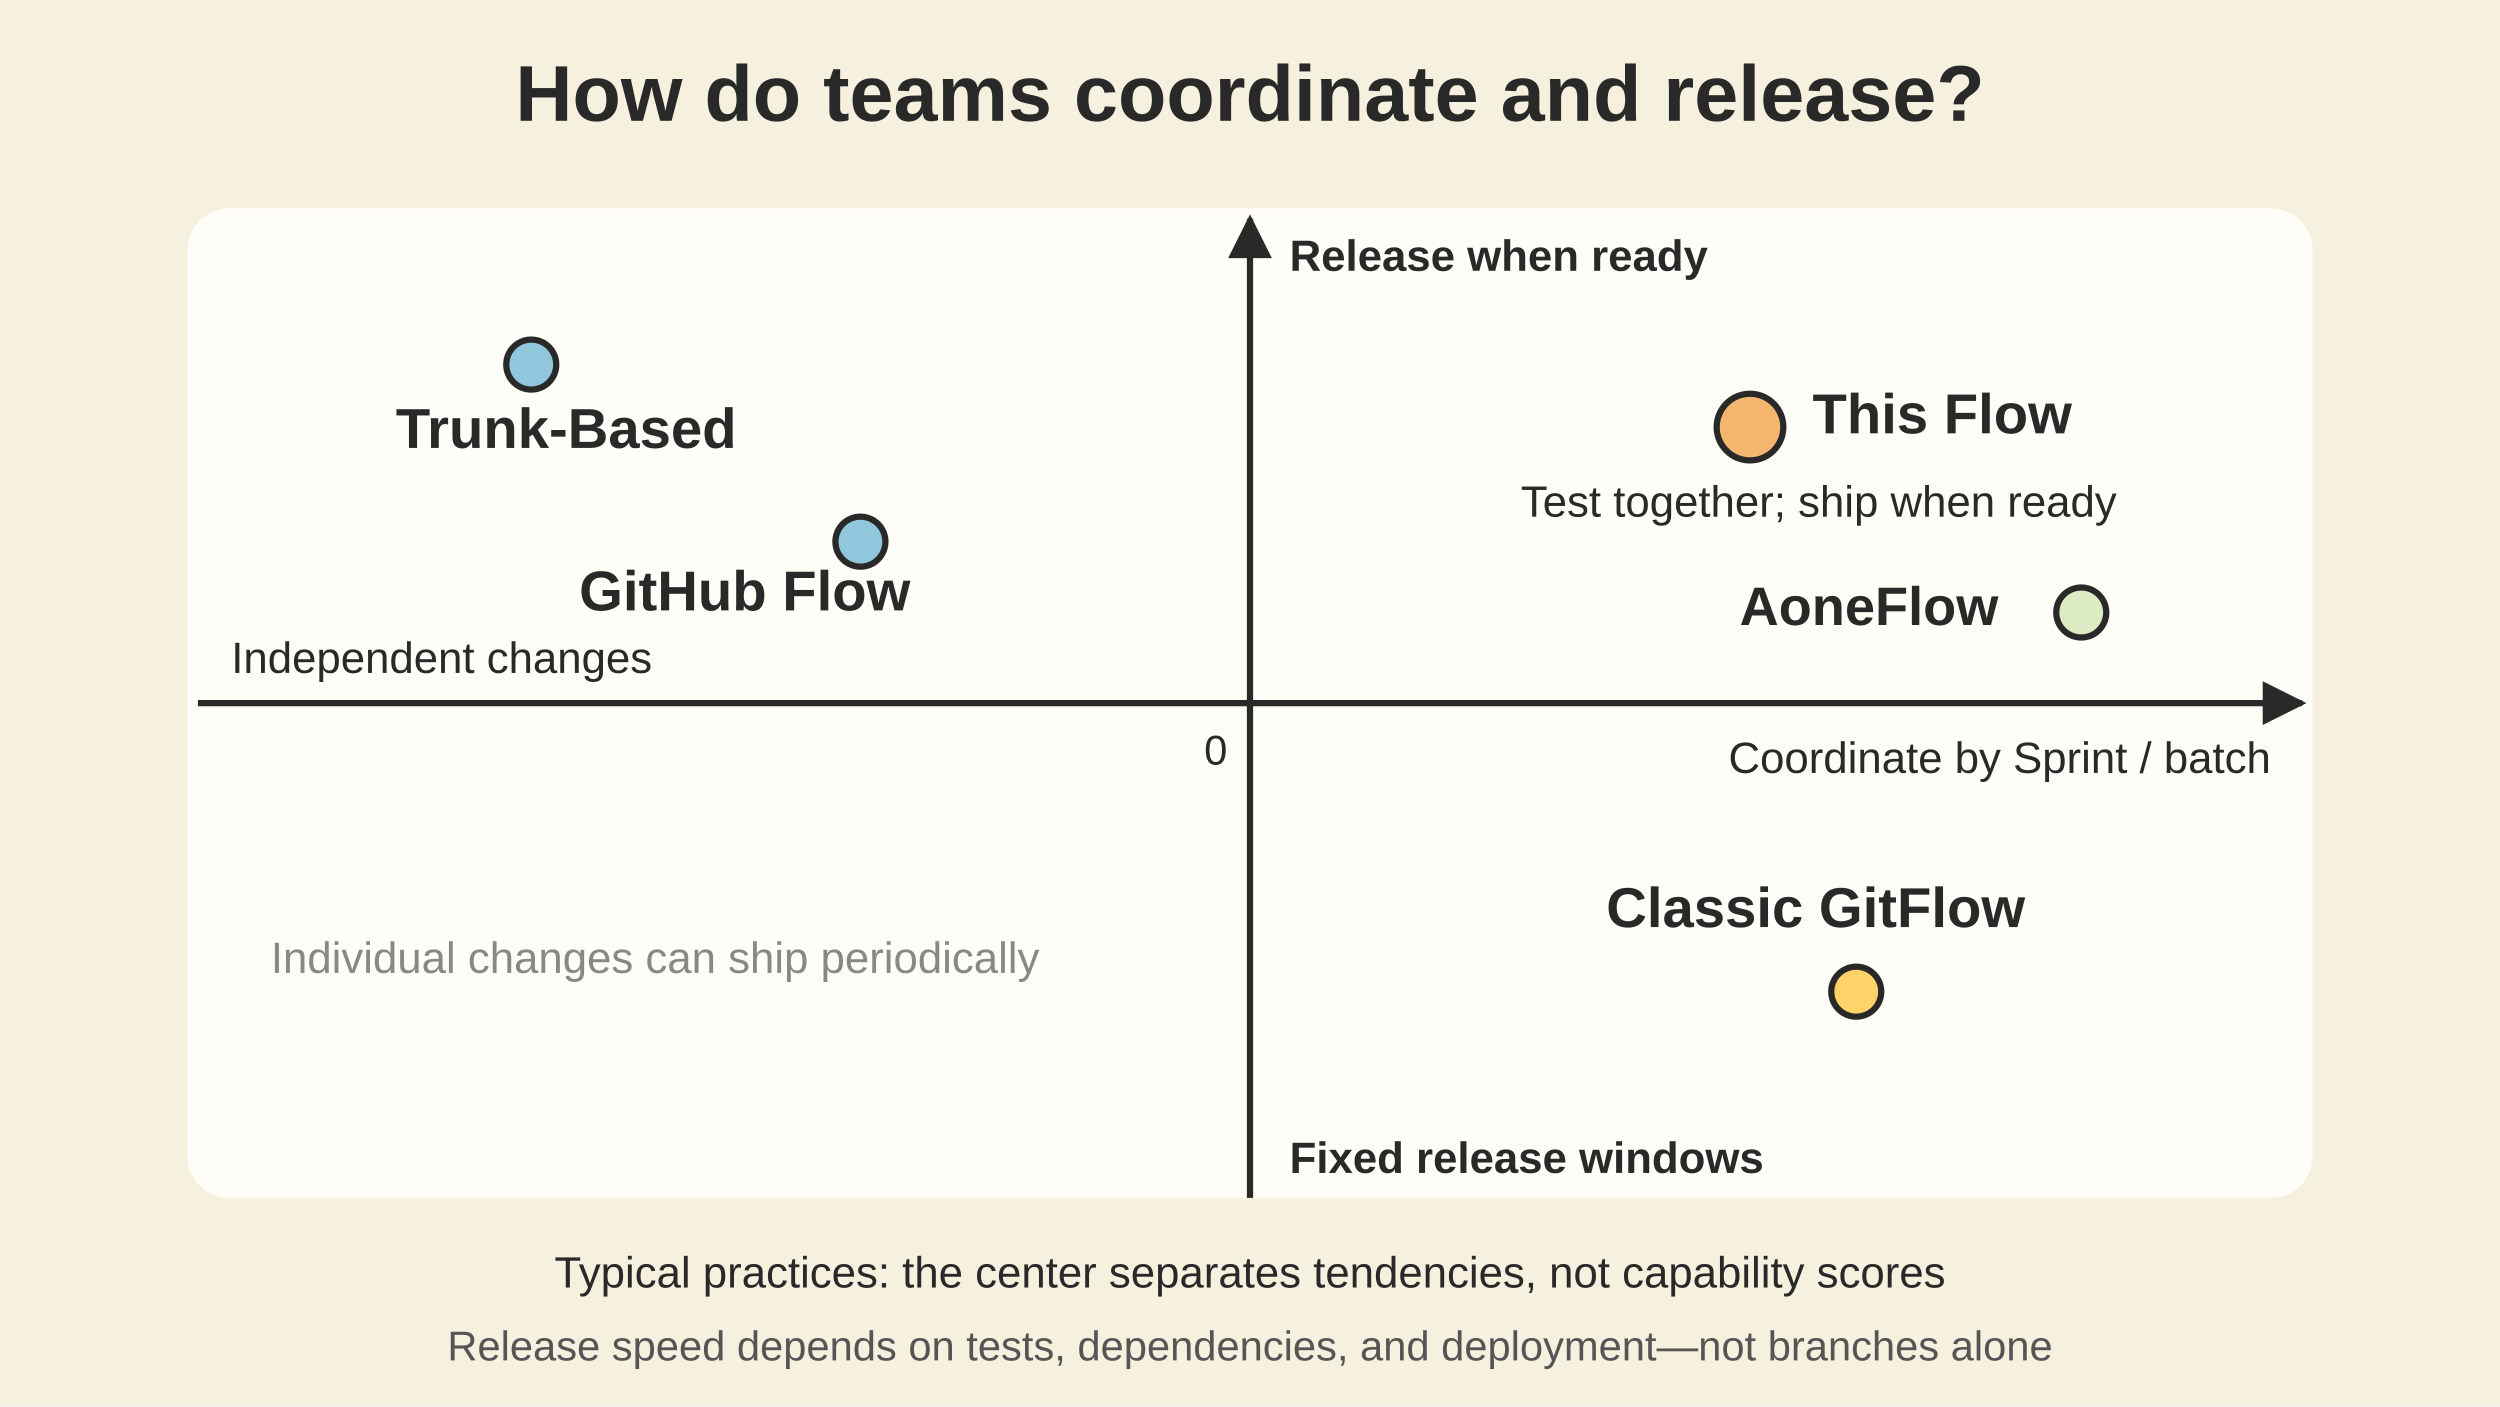
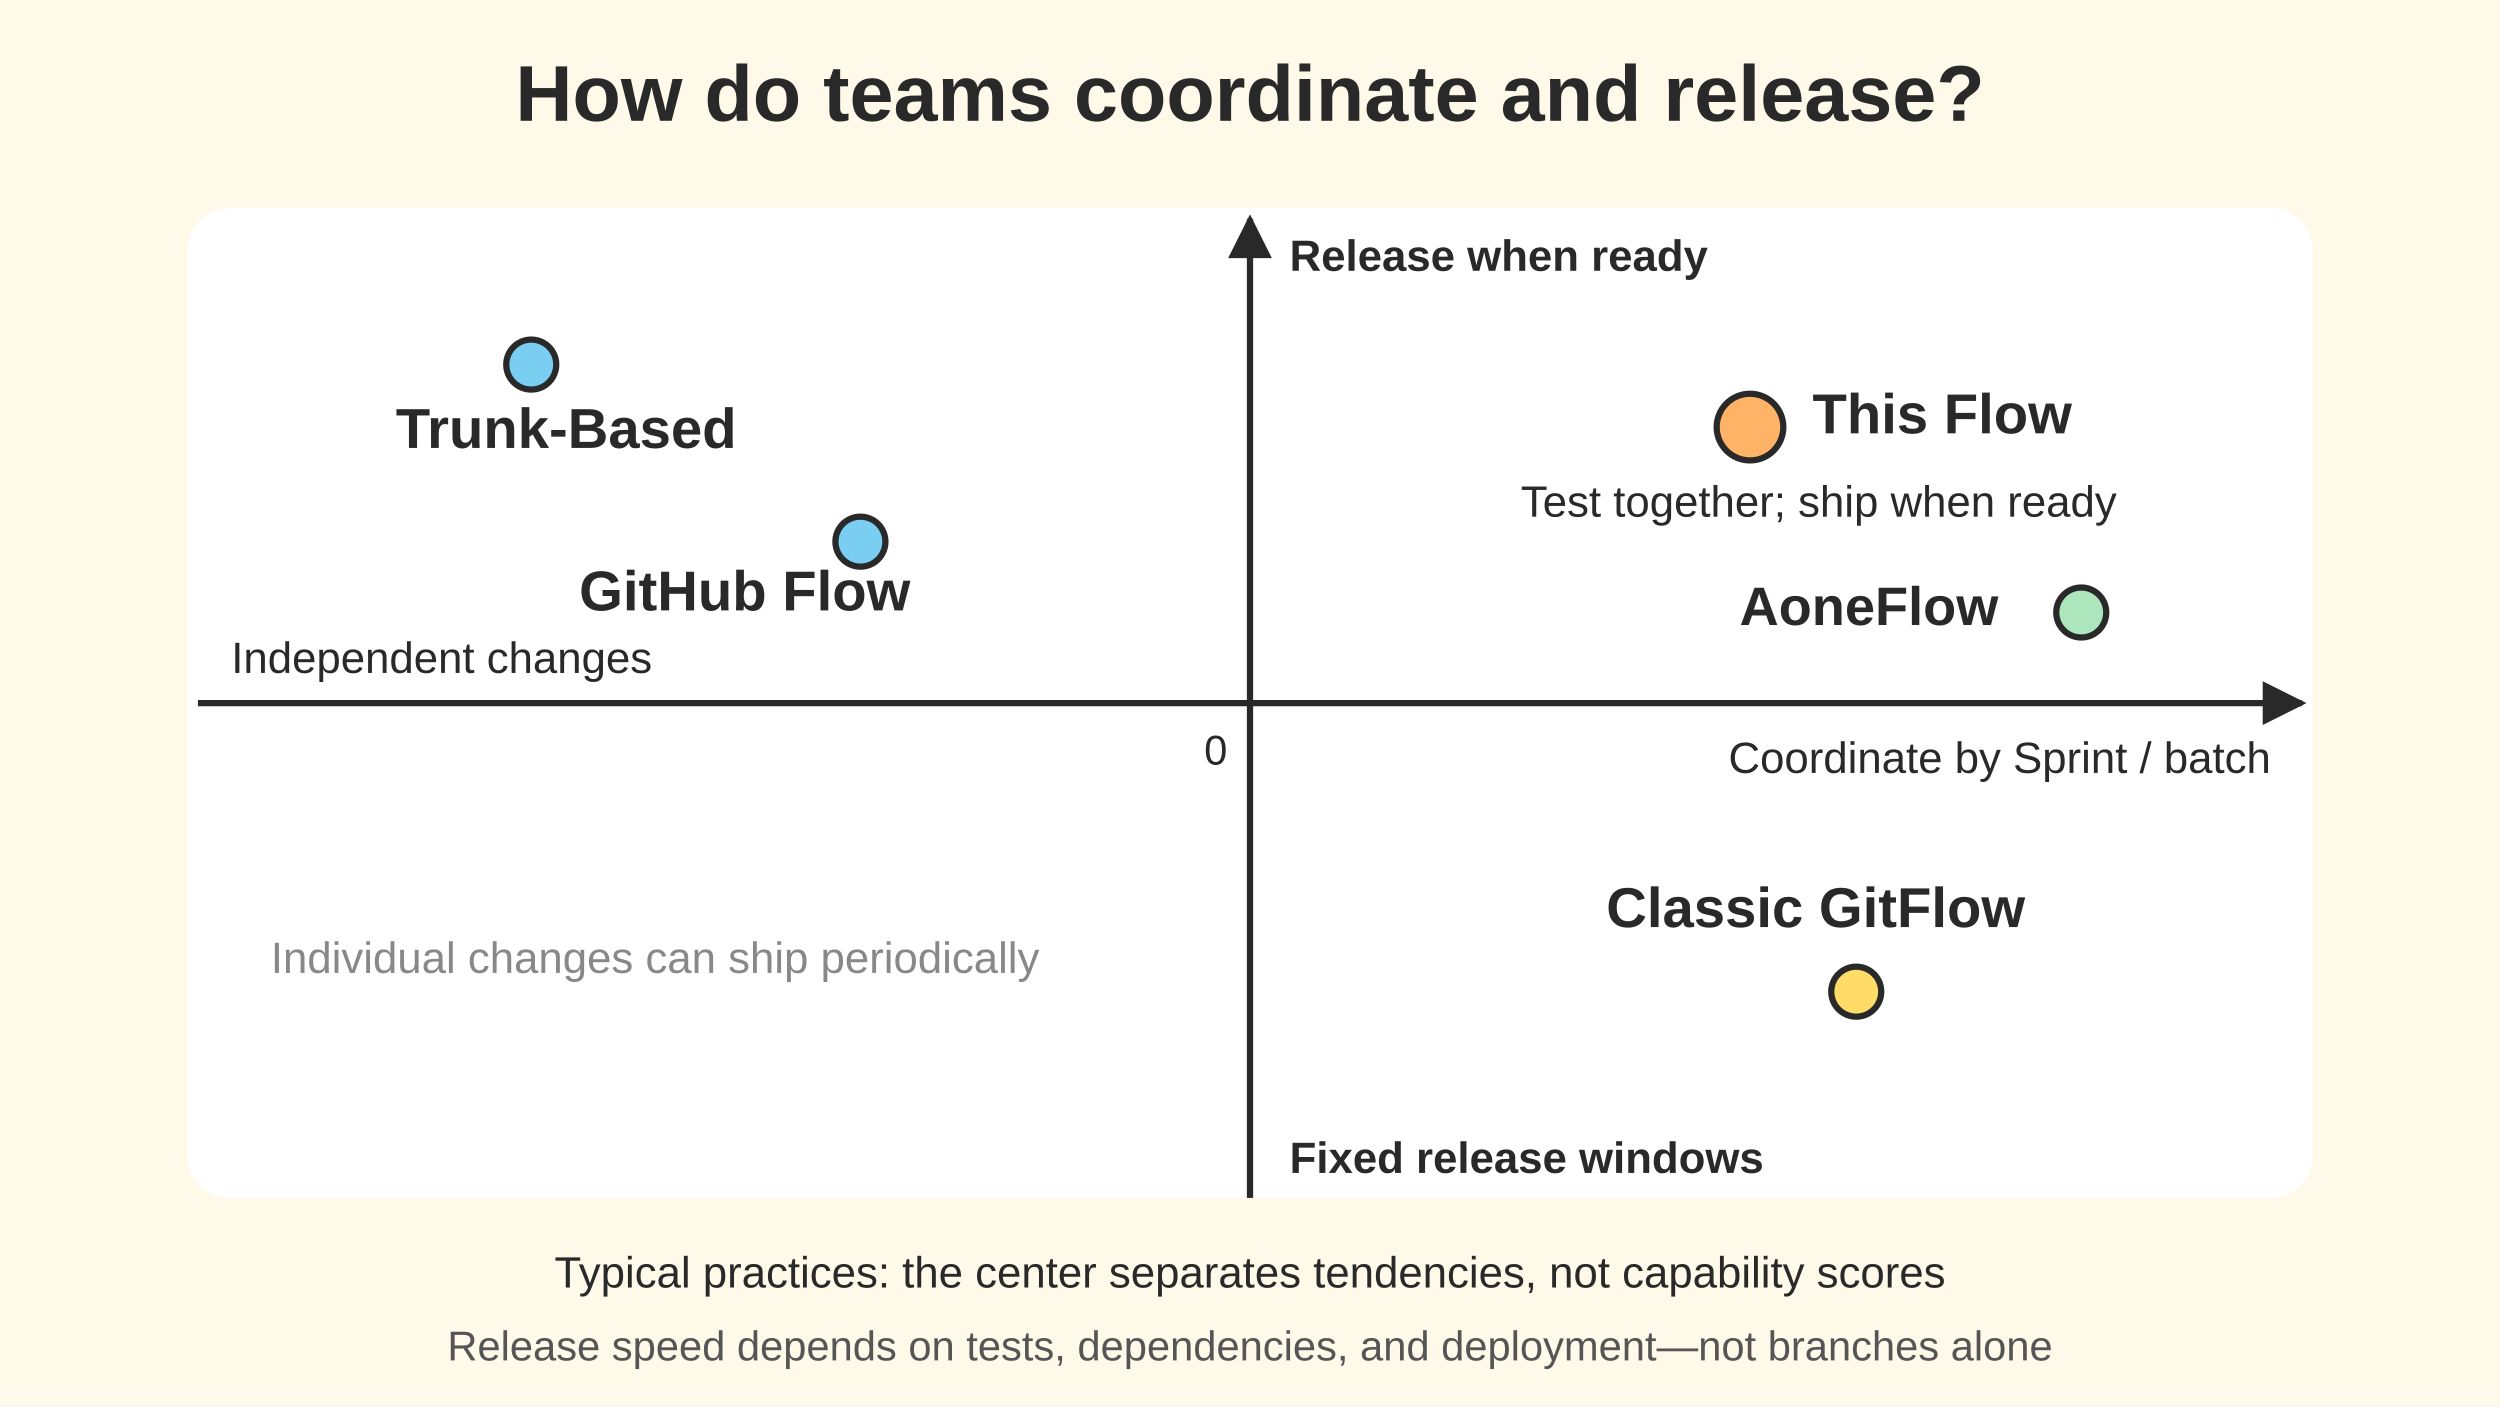
<svg xmlns="http://www.w3.org/2000/svg" width="1200" height="675" viewBox="0 0 1200 675" role="img" aria-labelledby="title desc">
  <defs>
    <marker id="arrow" viewBox="0 0 10 10" refX="9" refY="5" markerWidth="7" markerHeight="7" orient="auto">
      <path d="M0 0 L10 5 L0 10" fill="#292929" />
    </marker>
  </defs>
-   <rect width="1200" height="675" fill="#f6f0df" />
+   <rect width="1200" height="675" fill="#fff9e9" />
  <g font-family="Arial, sans-serif" fill="#292929">
    <text x="600" y="58" text-anchor="middle" font-size="38" font-weight="700">How do teams coordinate and release?</text>
-     <rect x="90" y="100" width="1020" height="475" rx="20" fill="#fffdf7" />
+     <rect x="90" y="100" width="1020" height="475" rx="20" fill="#ffffff" />
    <path d="M95 337.5 H1105" stroke="#292929" stroke-width="3" fill="none" marker-end="url(#arrow)" />
    <path d="M600 575 V105" stroke="#292929" stroke-width="3" fill="none" marker-end="url(#arrow)" />
    <text x="619" y="130" font-size="21" font-weight="700">Release when ready</text>
    <text x="619" y="563" font-size="21" font-weight="700">Fixed release windows</text>
    <text x="111" y="323" font-size="21">Independent changes</text>
    <text x="1090" y="371" text-anchor="end" font-size="21">Coordinate by Sprint / batch</text>
    <text x="578" y="367" font-size="20">0</text>
    <g stroke="#292929" stroke-width="3">
-       <circle cx="255" cy="175" r="12" fill="#90c7dc" />
-       <circle cx="413" cy="260" r="12" fill="#90c7dc" />
-       <circle cx="840" cy="205" r="16" fill="#f4b66e" />
-       <circle cx="999" cy="294" r="12" fill="#dcebc1" />
-       <circle cx="891" cy="476" r="12" fill="#ffd36a" />
+       <circle cx="255" cy="175" r="12" fill="#79cef2" />
+       <circle cx="413" cy="260" r="12" fill="#79cef2" />
+       <circle cx="840" cy="205" r="16" fill="#ffb366" />
+       <circle cx="999" cy="294" r="12" fill="#ade6bd" />
+       <circle cx="891" cy="476" r="12" fill="#ffdc67" />
    </g>
    <text x="190" y="215" font-size="27" font-weight="700">Trunk-Based</text>
    <text x="278" y="293" font-size="27" font-weight="700">GitHub Flow</text>
    <text x="870" y="208" font-size="27" font-weight="700">This Flow</text>
    <text x="730" y="248" font-size="21">Test together; ship when ready</text>
    <text x="835" y="300" font-size="26" font-weight="700">AoneFlow</text>
    <text x="771" y="445" font-size="27" font-weight="700">Classic GitFlow</text>
    <text x="130" y="467" font-size="21" fill="#888">Individual changes can ship periodically</text>
    <text x="600" y="618" text-anchor="middle" font-size="21">Typical practices: the center separates tendencies, not capability scores</text>
    <text x="600" y="653" text-anchor="middle" font-size="20" fill="#555">Release speed depends on tests, dependencies, and deployment—not branches alone</text>
  </g>
</svg>
